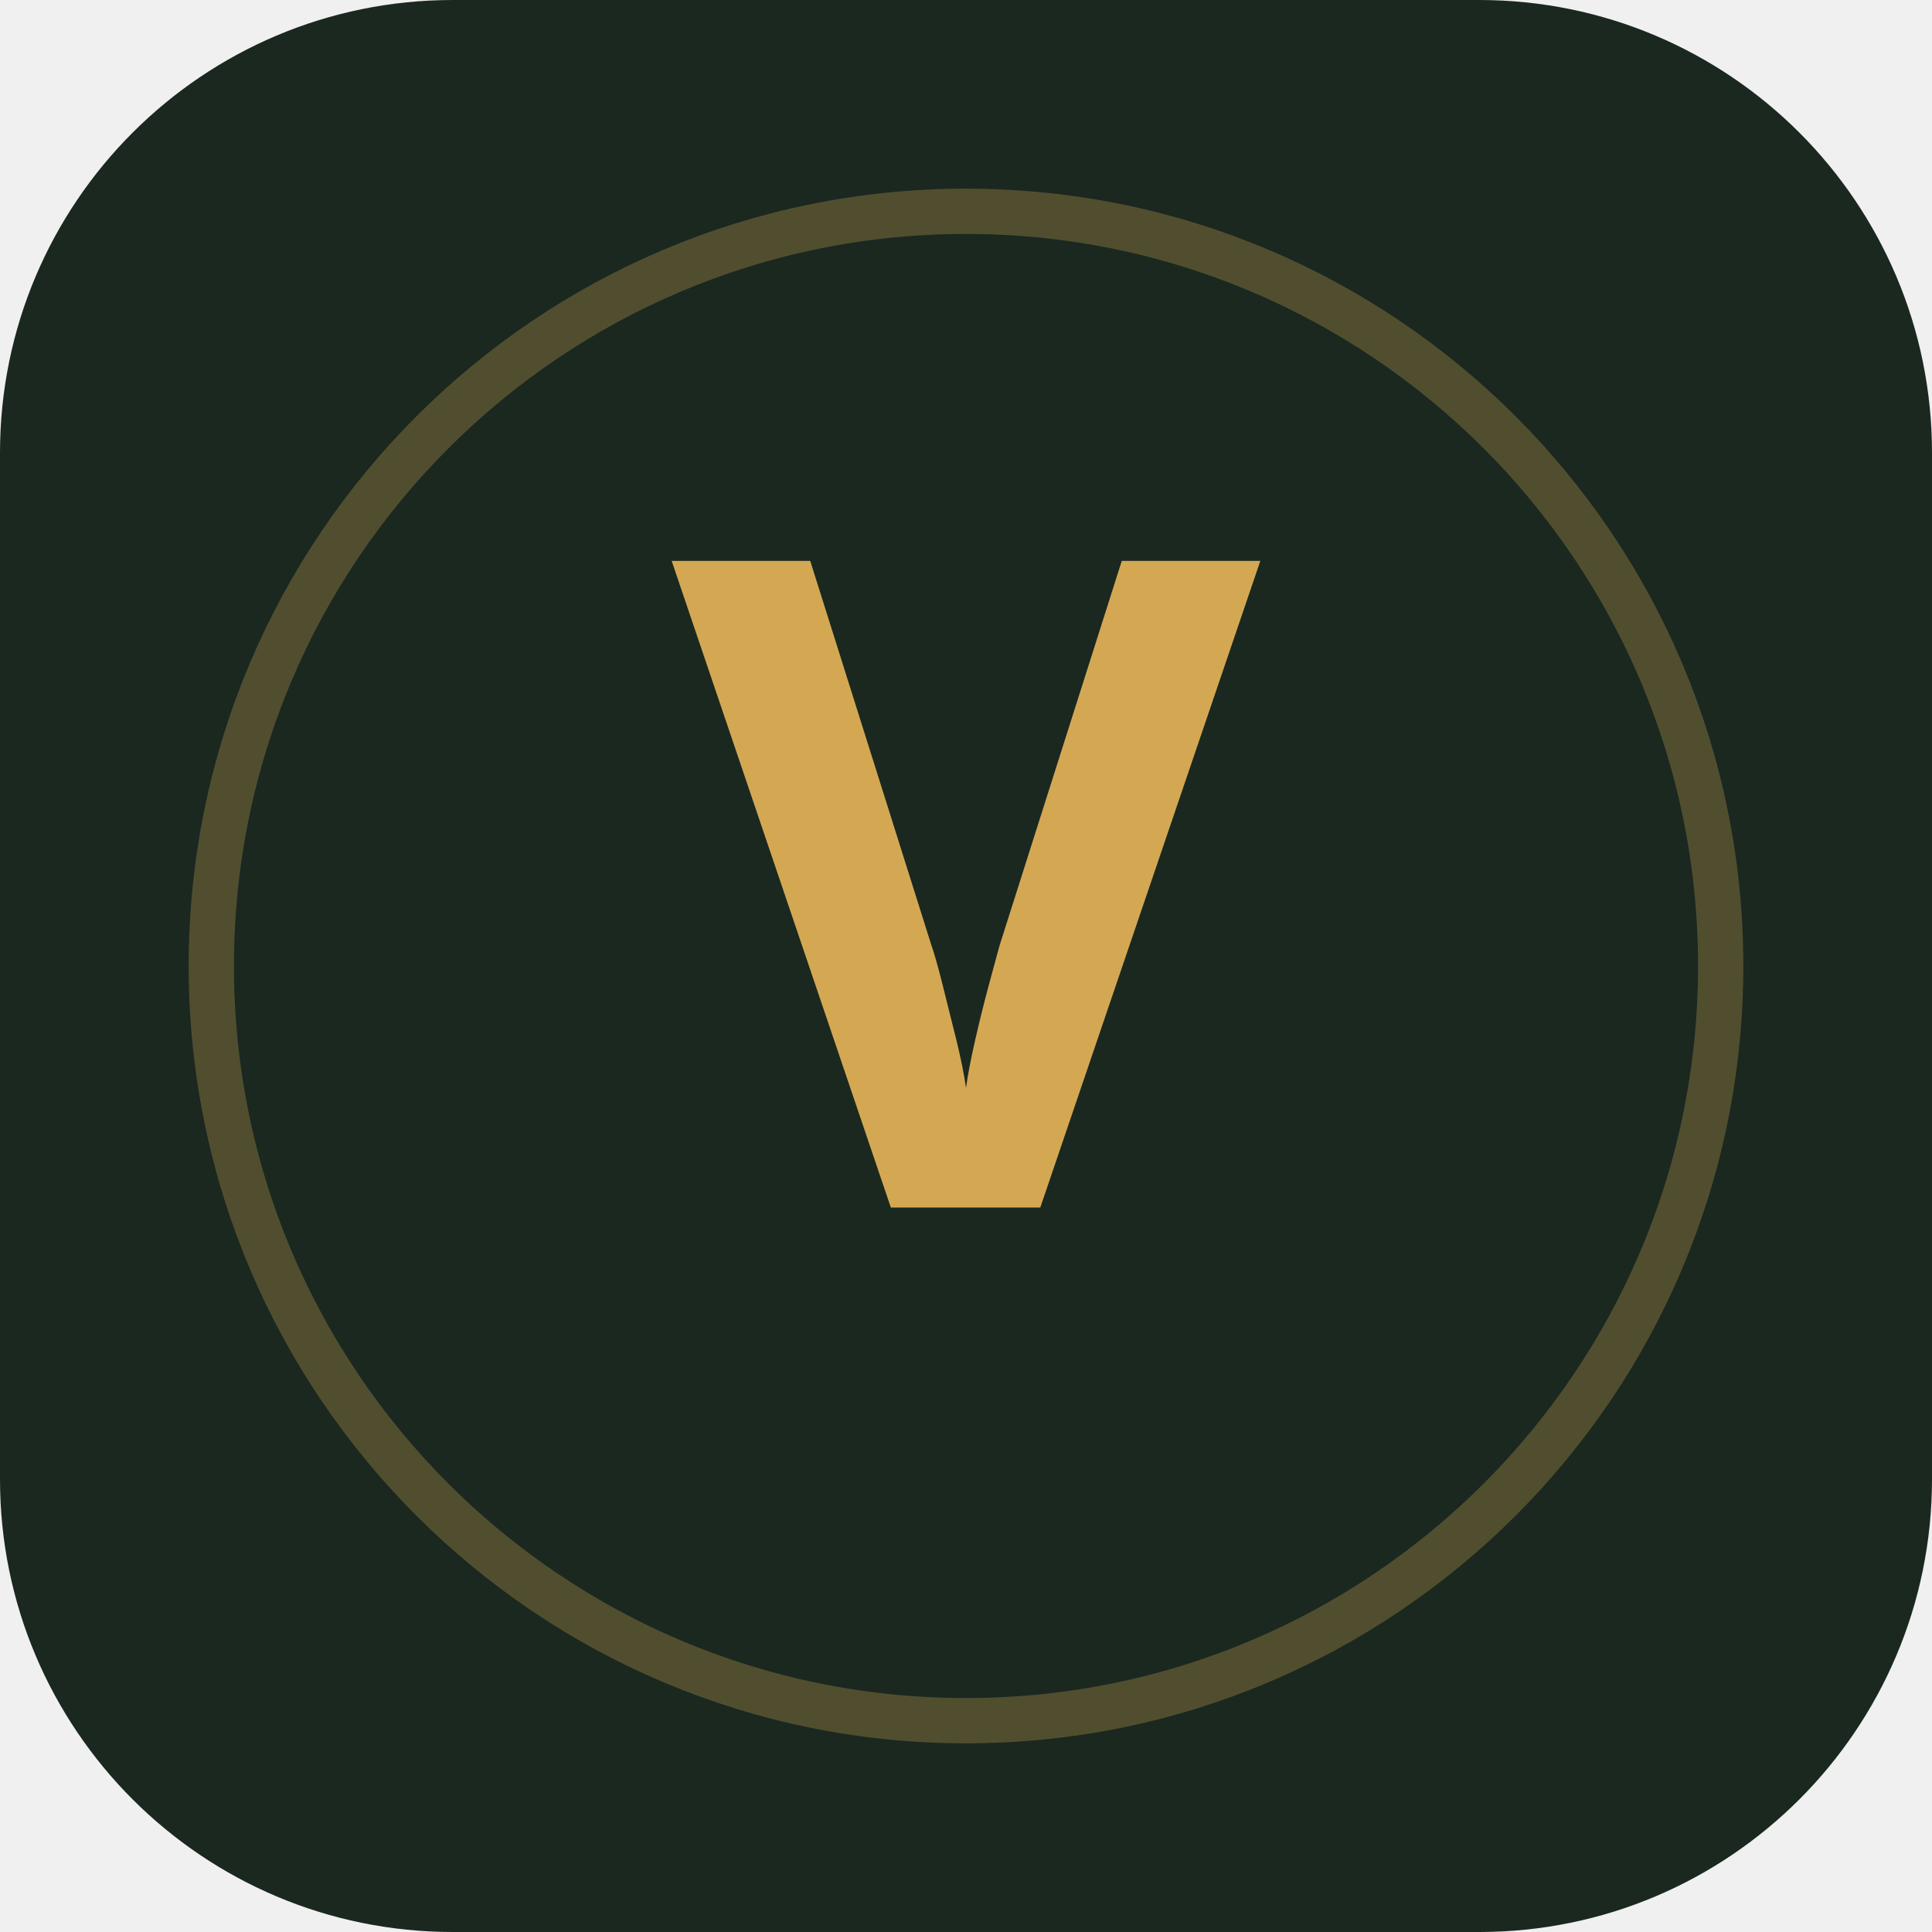
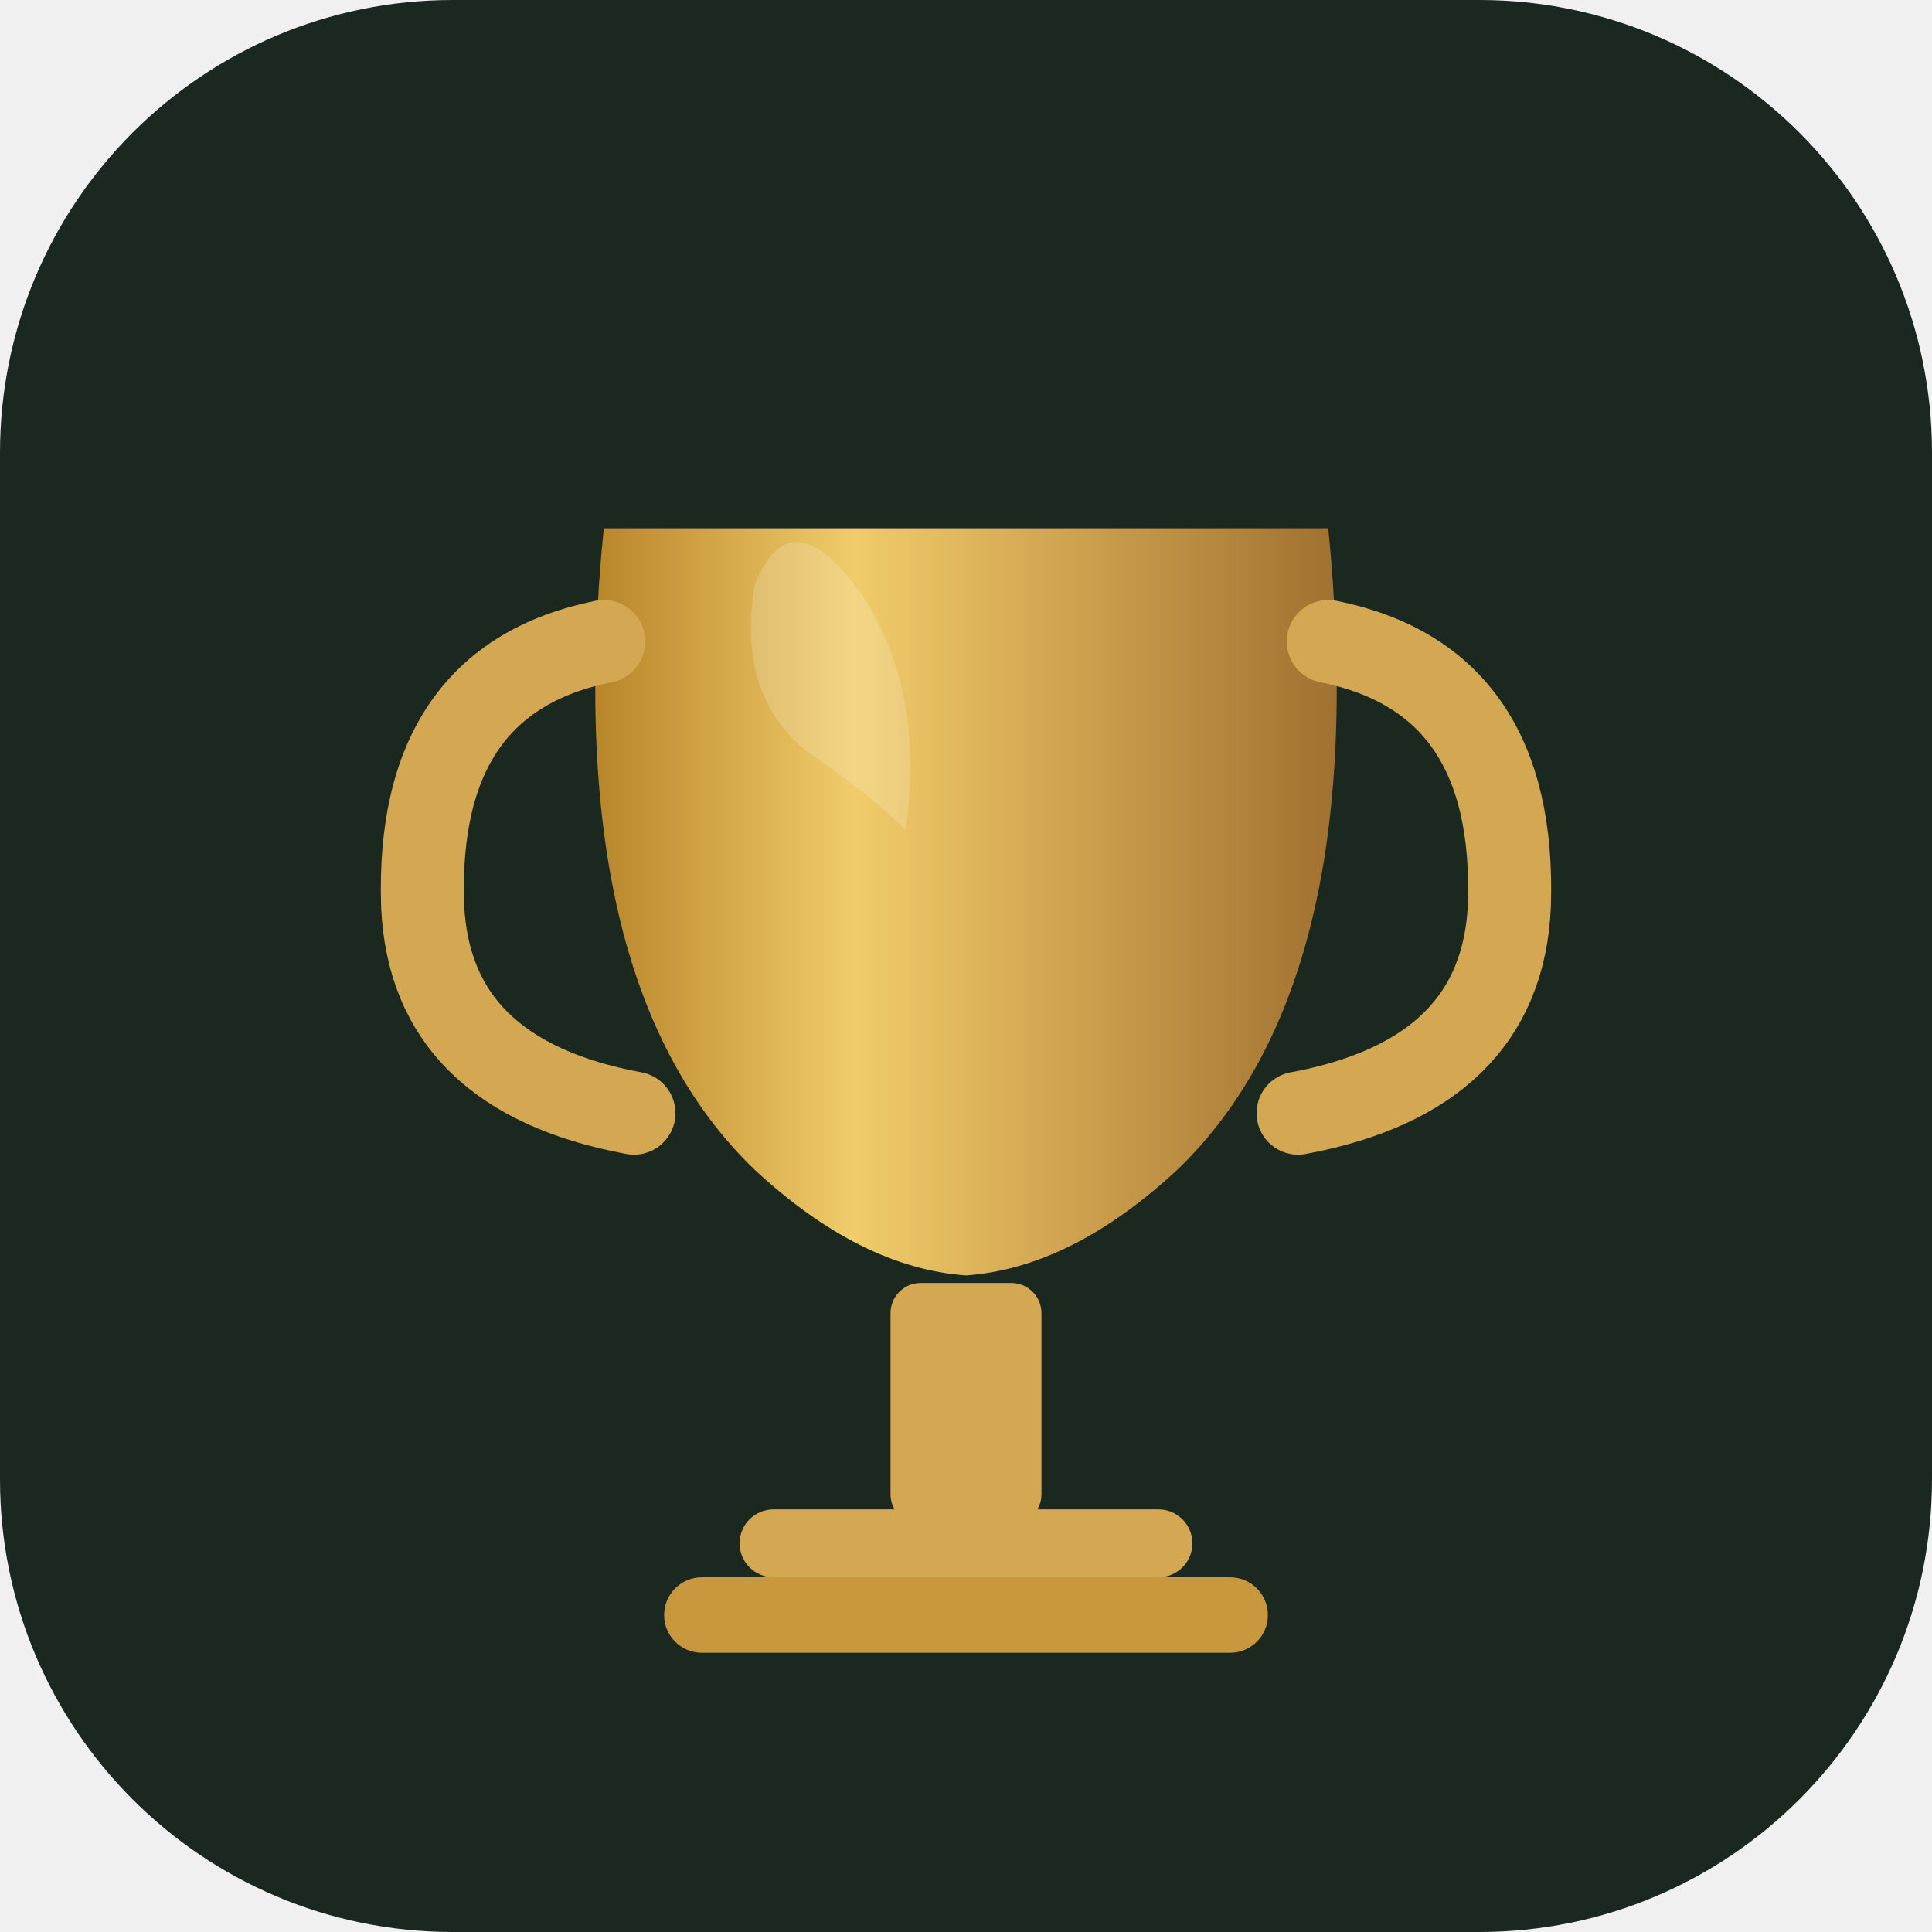
<svg xmlns="http://www.w3.org/2000/svg" viewBox="0 0 512 512">
  <rect width="512" height="512" rx="120" fill="#1a2820" />
-   <circle cx="256" cy="256" r="200" fill="none" stroke="#d4a853" stroke-width="12" opacity="0.3" />
-   <text x="256" y="320" font-family="'Arial Black', sans-serif" font-size="240" font-weight="900" text-anchor="middle" fill="#d4a853">V</text>
+   <rect x="196" y="400" width="120" height="18" rx="9" fill="#d4a853" />
+   <rect x="176" y="418" width="160" height="20" rx="10" fill="#c9973e" />
+   <rect x="236" y="340" width="40" height="64" rx="8" fill="#d4a853" />
+   <path d="M160 140 Q148 260 200 310 Q228 336 256 338 Q284 336 312 310 Q364 260 352 140 Z" fill="url(#cupGold)" />
+   <path d="M160 170 Q110 180 112 240 Q114 285 168 295" fill="none" stroke="#d4a853" stroke-width="22" stroke-linecap="round" />
+   <path d="M352 170 Q402 180 400 240 Q398 285 344 295" fill="none" stroke="#d4a853" stroke-width="22" stroke-linecap="round" />
+   <path d="M200 155 Q210 130 230 160 Q245 185 240 220 Q230 210 215 200 Q195 185 200 155 Z" fill="white" opacity="0.18" />
+   <defs>
+     <linearGradient id="cupGold" x1="0" y1="0" x2="1" y2="0">
+       <stop offset="0%" stop-color="#b8852a" />
+       <stop offset="35%" stop-color="#f0cc6a" />
+       <stop offset="60%" stop-color="#d4a853" />
+       <stop offset="100%" stop-color="#a07030" />
+     </linearGradient>
+   </defs>
</svg>
